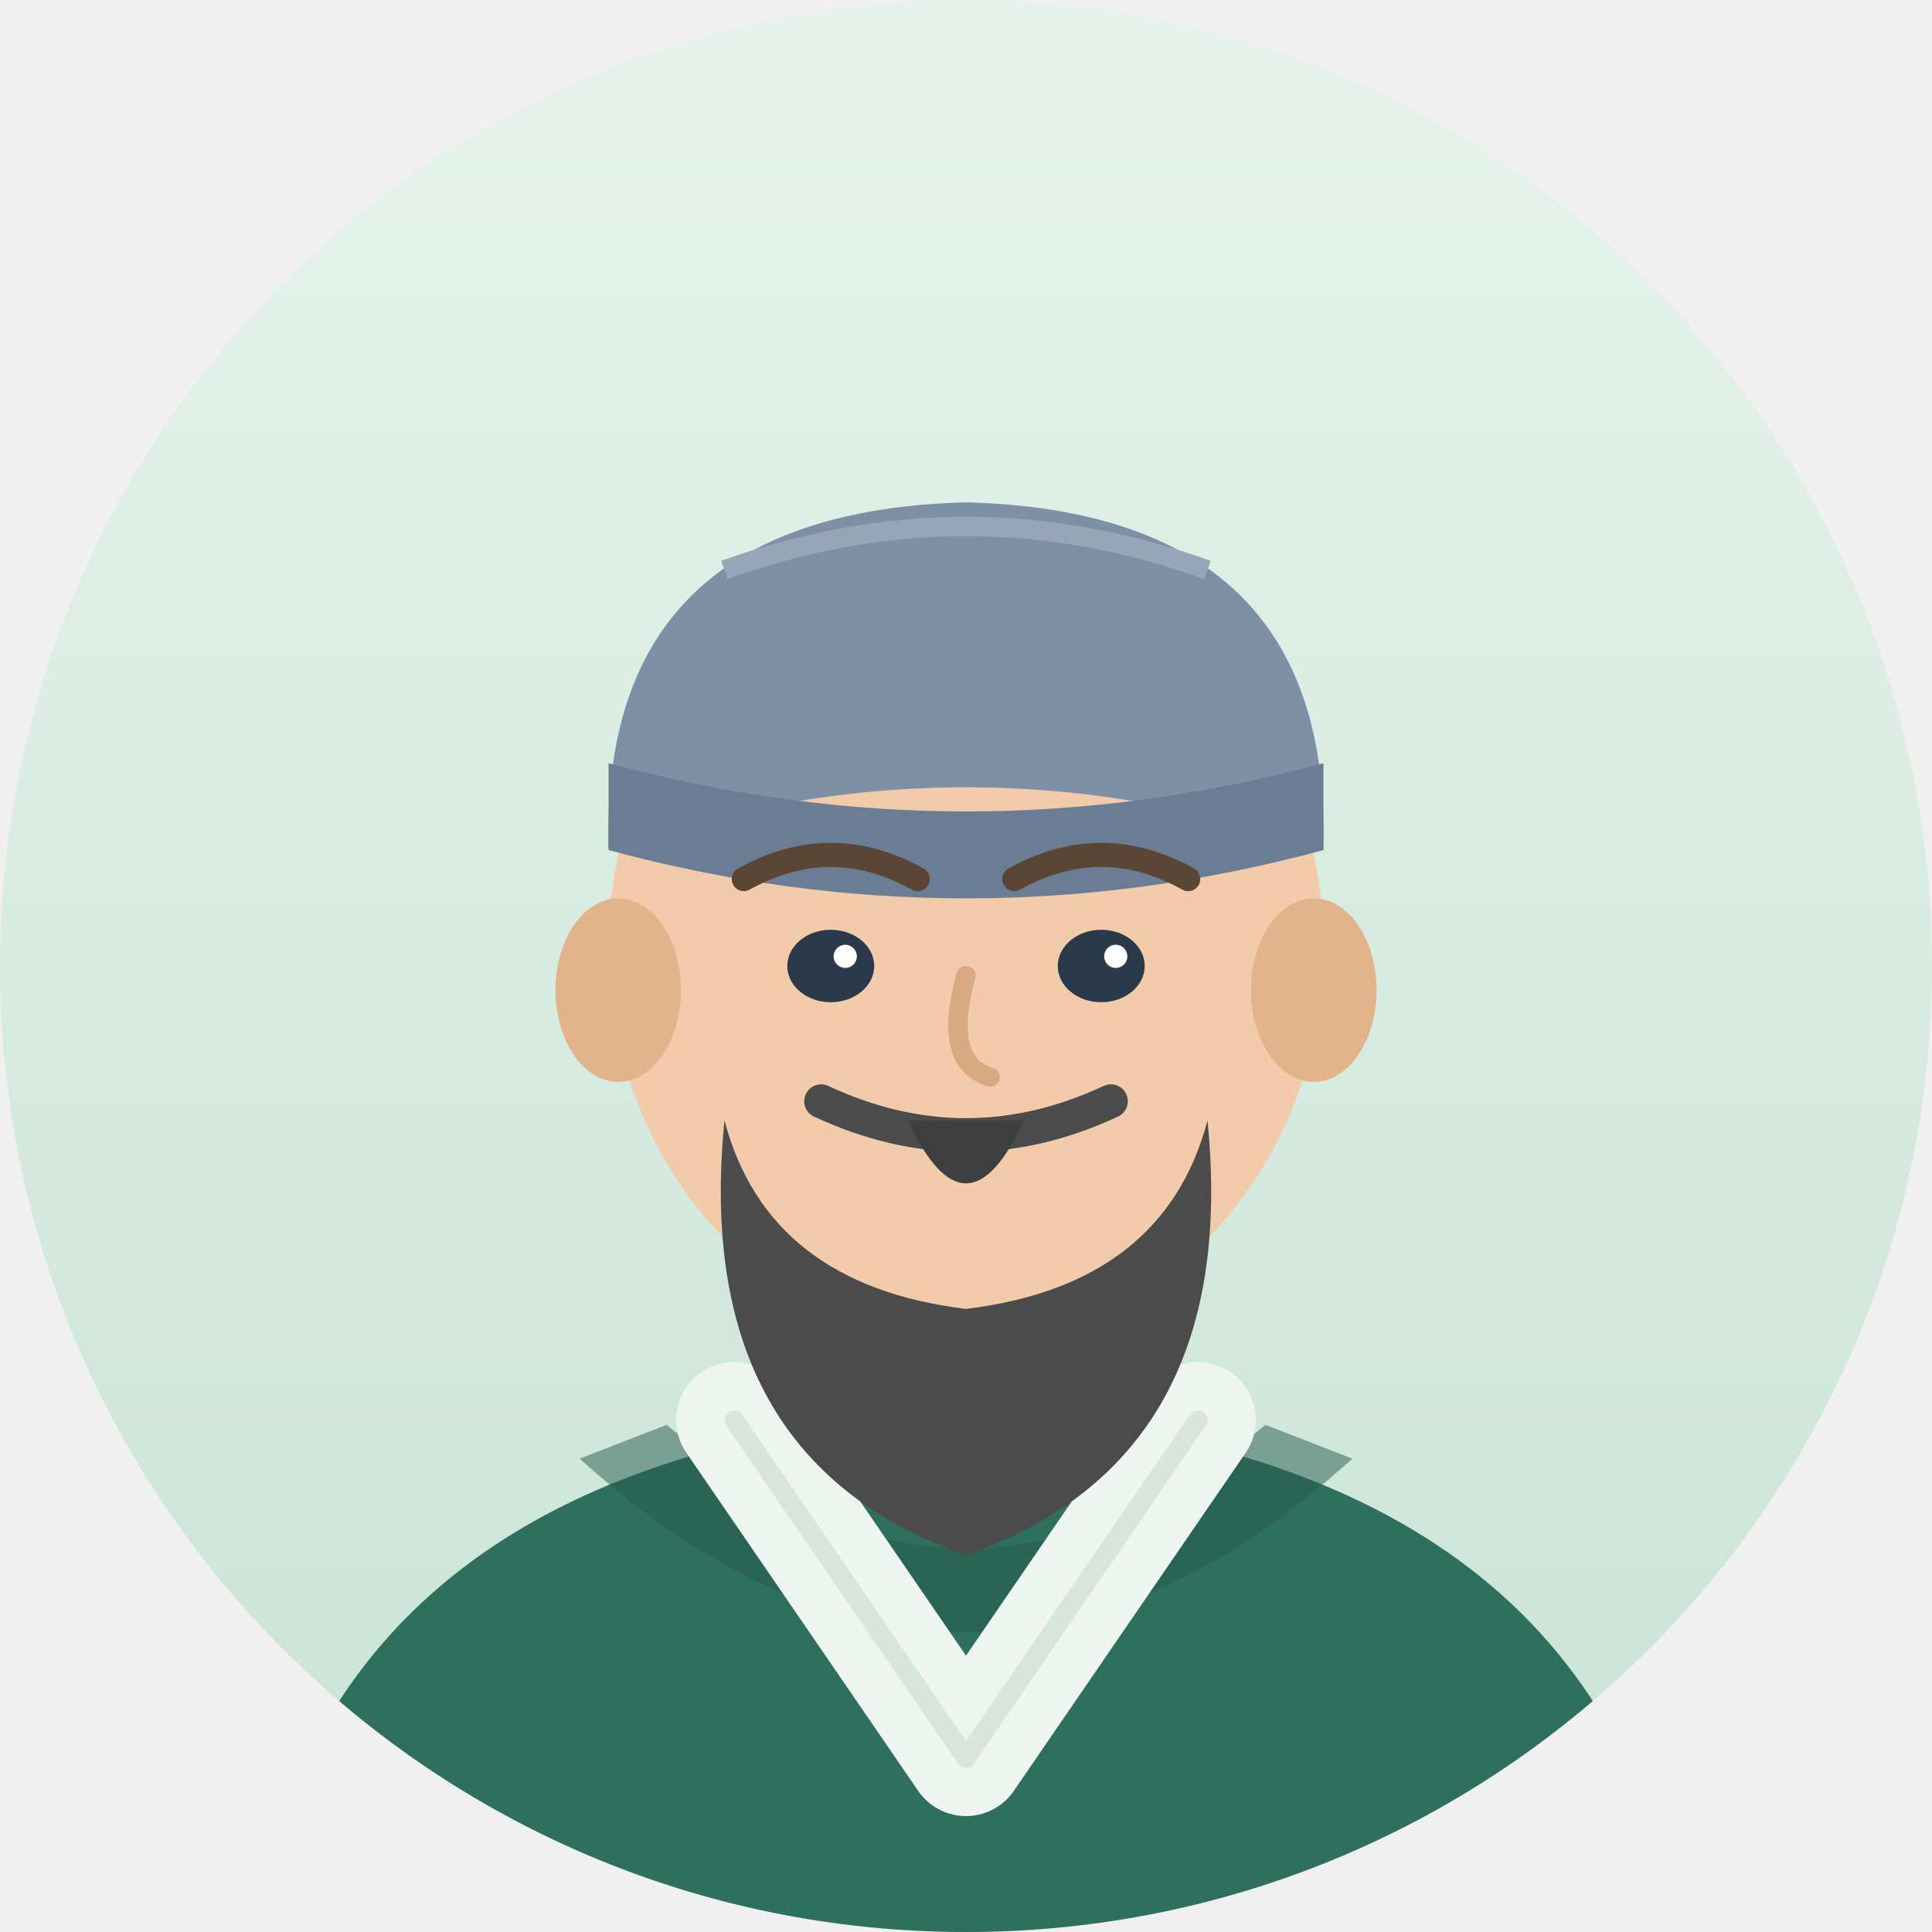
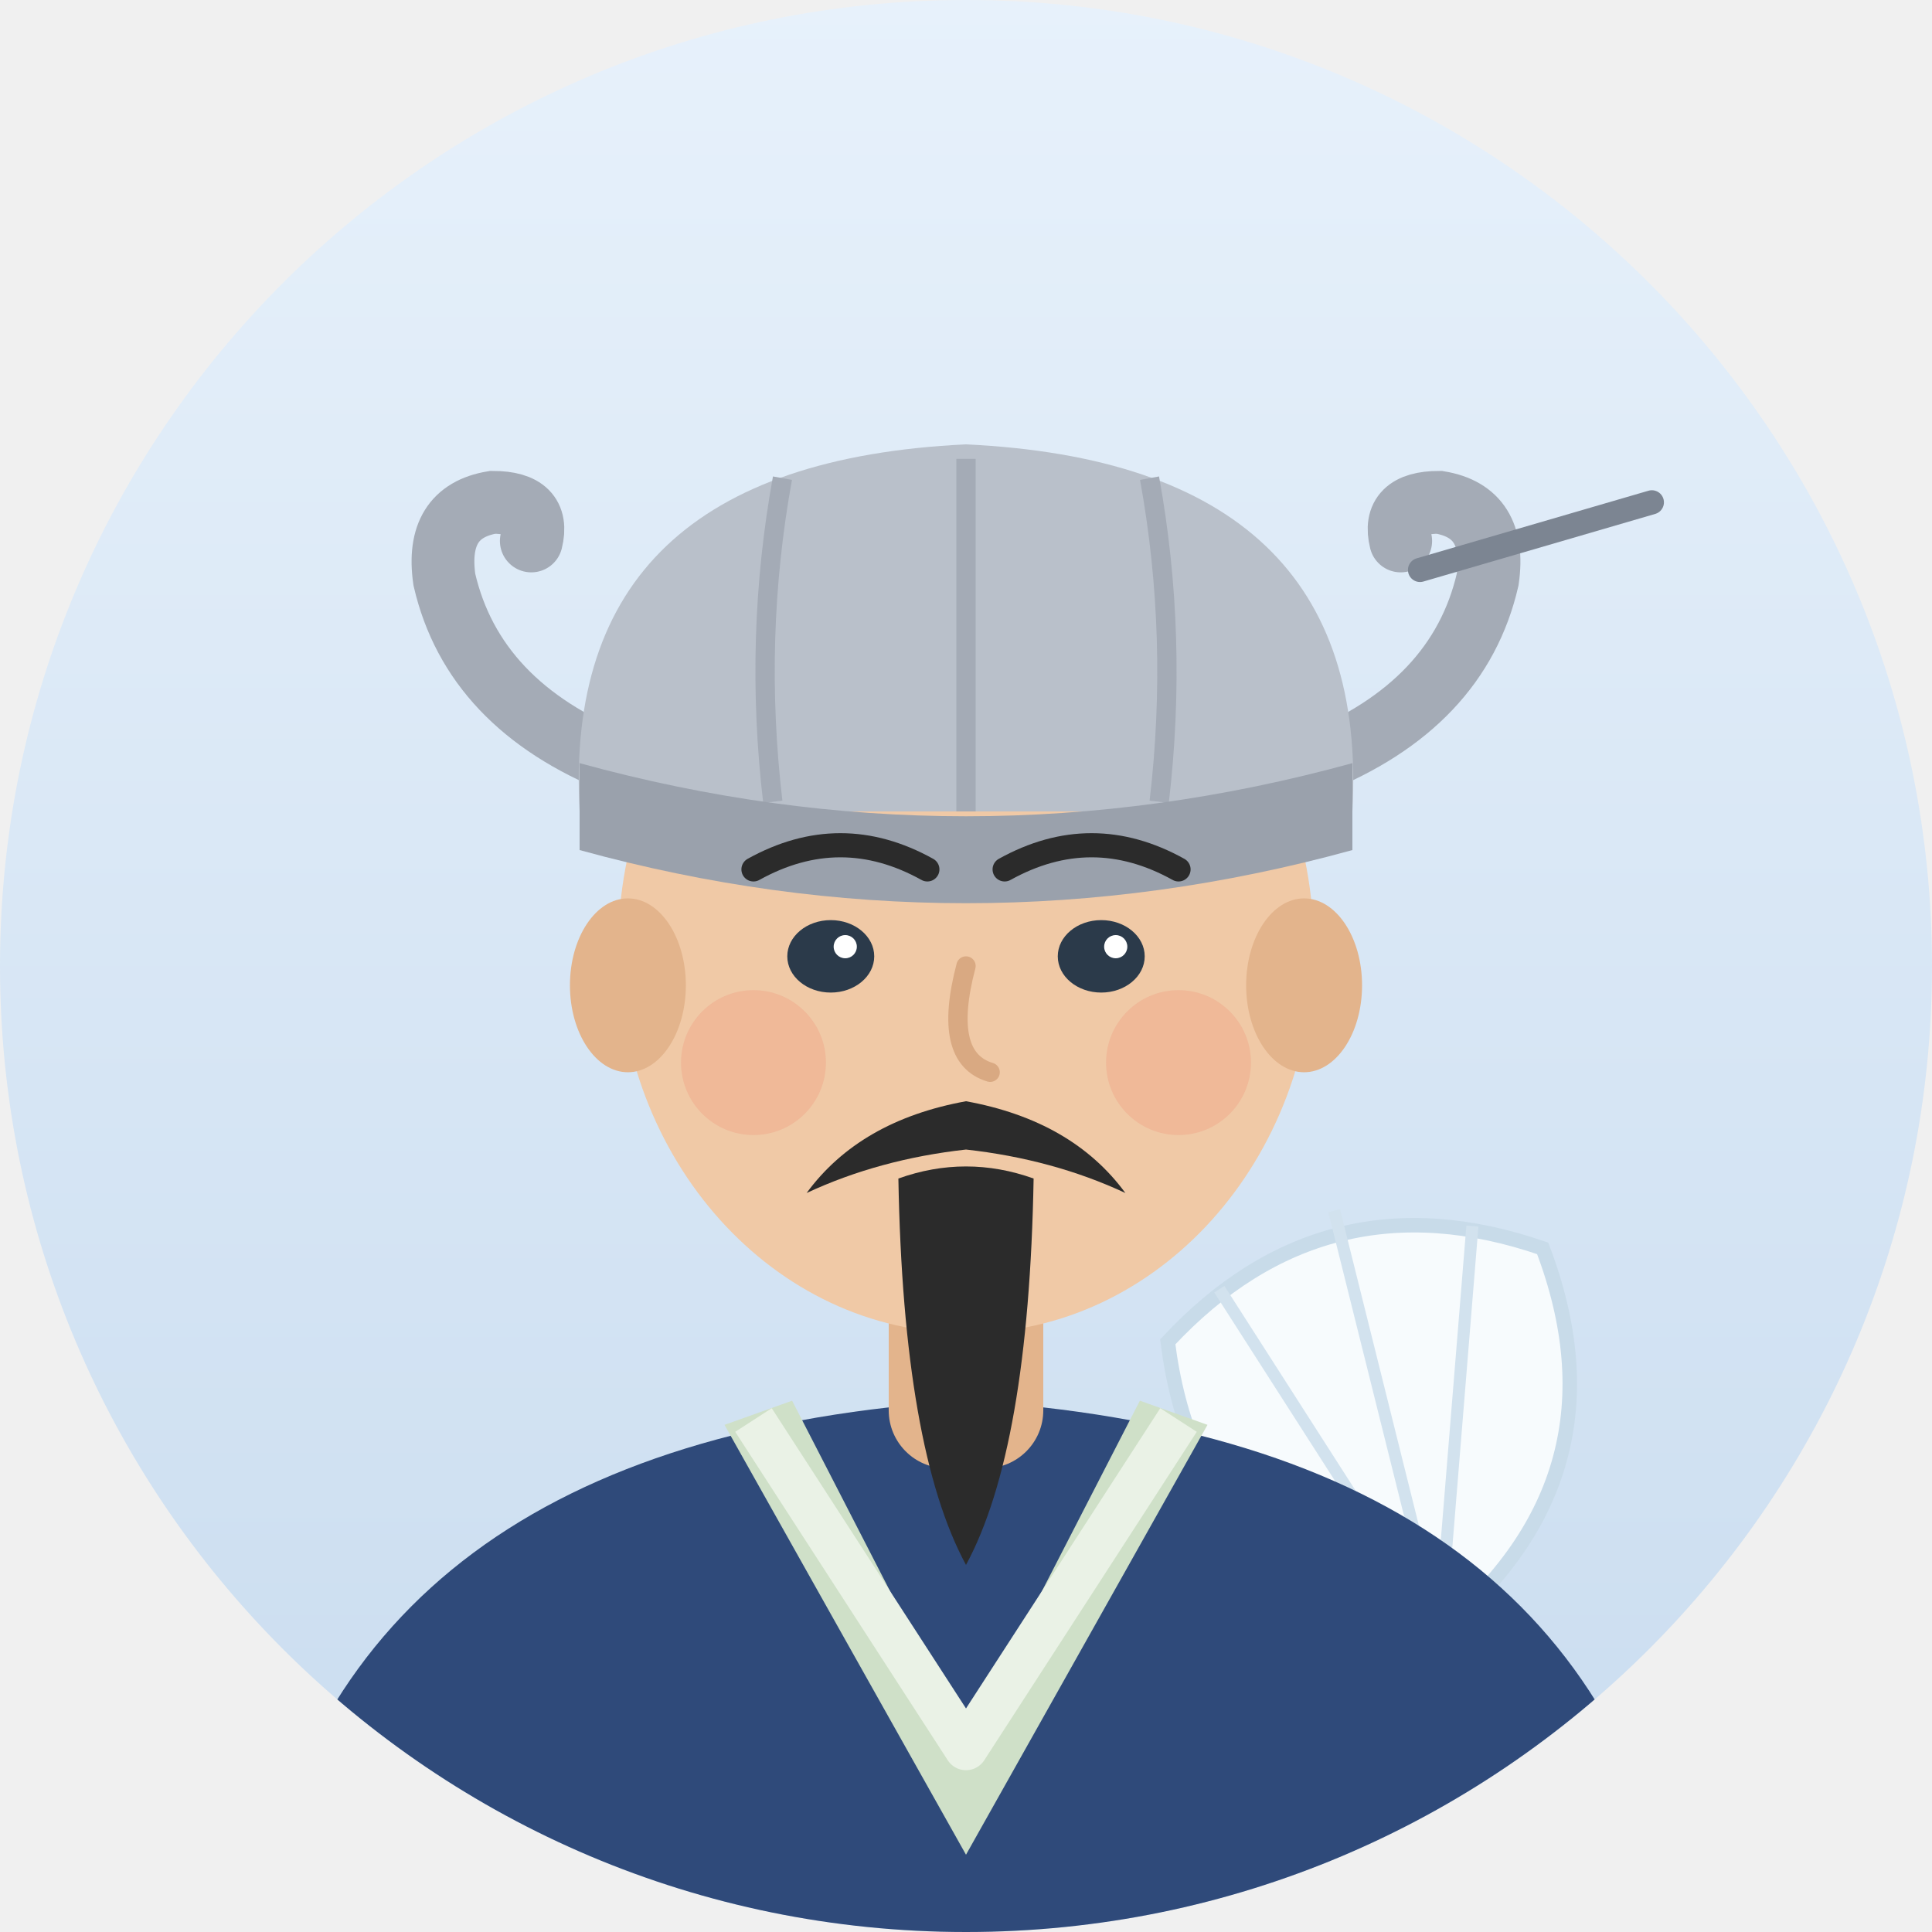
<svg xmlns="http://www.w3.org/2000/svg" viewBox="0 0 400 400" width="400" height="400" role="img" aria-label="诸葛亮卡通形象">
  <defs>
    <clipPath id="zl-clip">
      <circle cx="200" cy="200" r="200" />
    </clipPath>
    <linearGradient id="zl-bg" x1="0" y1="0" x2="0" y2="1">
-       <stop offset="0" stop-color="#e6f3ec" />
-       <stop offset="1" stop-color="#c9e3d6" />
+       <stop offset="0" stop-color="#e7f1fb" />
+       <stop offset="1" stop-color="#c9dcef" />
    </linearGradient>
  </defs>
  <g clip-path="url(#zl-clip)">
    <rect width="400" height="400" fill="url(#zl-bg)" />
-     <path d="M52 400 Q70 300 200 292 Q330 300 348 400 Z" fill="#2f6f5e" />
-     <path d="M120 302 Q200 374 280 302 L262 295 Q200 346 138 295 Z" fill="#245a4c" opacity=".5" />
-     <path d="M152 294 L200 364 L248 294" fill="none" stroke="#eef5f1" stroke-width="24" stroke-linejoin="round" stroke-linecap="round" />
-     <path d="M152 294 L200 364 L248 294" fill="none" stroke="#d8e5dd" stroke-width="4" stroke-linejoin="round" stroke-linecap="round" />
-     <rect x="184" y="248" width="32" height="58" rx="12" fill="#e3b48c" />
-     <ellipse cx="200" cy="196" rx="74" ry="82" fill="#f1cbaa" />
-     <ellipse cx="128" cy="205" rx="13" ry="19" fill="#e3b48c" />
-     <ellipse cx="272" cy="205" rx="13" ry="19" fill="#e3b48c" />
-     <path d="M126 176 Q124 106 200 104 Q276 106 274 176 Q200 150 126 176 Z" fill="#7e90a6" />
-     <path d="M126 158 Q200 178 274 158 L274 176 Q200 196 126 176 Z" fill="#6b7d94" />
-     <path d="M150 118 Q200 100 250 118" stroke="#95a6b9" stroke-width="4" fill="none" />
-     <path d="M154 182 Q172 172 190 182" stroke="#5b4636" stroke-width="5" fill="none" stroke-linecap="round" />
-     <path d="M210 182 Q228 172 246 182" stroke="#5b4636" stroke-width="5" fill="none" stroke-linecap="round" />
-     <ellipse cx="172" cy="200" rx="9" ry="7.5" fill="#2b3a4a" />
-     <ellipse cx="228" cy="200" rx="9" ry="7.5" fill="#2b3a4a" />
-     <circle cx="175" cy="198" r="2.4" fill="#fff" />
-     <circle cx="231" cy="198" r="2.4" fill="#fff" />
-     <path d="M200 202 Q195 220 205 223" stroke="#d9a982" stroke-width="4" fill="none" stroke-linecap="round" />
-     <path d="M150 232 Q143 302 200 322 Q257 302 250 232 Q241 266 200 271 Q159 266 150 232 Z" fill="#4b4b4b" />
-     <path d="M170 228 Q200 242 230 228" stroke="#4b4b4b" stroke-width="7" fill="none" stroke-linecap="round" />
-     <path d="M188 232 Q200 258 212 232 Z" fill="#3f3f3f" />
+     <g transform="translate(298,338) rotate(-14)">
+       <path d="M0 0 Q-46 -22 -40 -72 Q0 -98 40 -72 Q46 -22 0 0 Z" fill="#f7fbfd" stroke="#c8dbe9" stroke-width="3" />
+       <path d="M0 0 L-27 -80 M0 0 L0 -90 M0 0 L27 -80" stroke="#d2e2ee" stroke-width="2.5" fill="none" />
+       <rect x="-6" y="-6" width="12" height="34" rx="5" fill="#8a6b46" />
+     </g>
+     <path d="M52 400 Q70 298 200 290 Q330 298 348 400 Z" fill="#2f4a7a" />
+     <path d="M164 290 L200 360 L236 290 L250 295 L200 384 L150 295 Z" fill="#cfe0c8" />
+     <path d="M156 294 L200 362 L244 294" fill="none" stroke="#eaf2e6" stroke-width="9" stroke-linejoin="round" />
+     <rect x="184" y="246" width="32" height="58" rx="12" fill="#e3b48c" />
+     <ellipse cx="200" cy="196" rx="72" ry="80" fill="#f0c9a6" />
+     <ellipse cx="130" cy="204" rx="12" ry="18" fill="#e3b48c" />
+     <ellipse cx="270" cy="204" rx="12" ry="18" fill="#e3b48c" />
+     <path d="M128 158 Q98 146 92 120 Q90 106 102 104 Q112 104 110 112" fill="none" stroke="#a4abb6" stroke-width="13" stroke-linecap="round" />
+     <path d="M272 158 Q302 146 308 120 Q310 106 298 104 Q288 104 290 112" fill="none" stroke="#a4abb6" stroke-width="13" stroke-linecap="round" />
+     <path d="M294 118 L342 104" stroke="#7c8592" stroke-width="5" stroke-linecap="round" />
+     <path d="M120 168 Q116 96 200 92 Q284 96 280 168 Z" fill="#b9c0ca" />
+     <path d="M162 99 Q156 132 160 166 M200 95 L200 168 M238 99 Q244 132 240 166" stroke="#a4abb6" stroke-width="4" fill="none" />
+     <path d="M120 158 Q200 180 280 158 L280 176 Q200 198 120 176 Z" fill="#9aa1ac" />
+     <path d="M156 180 Q174 170 192 180" stroke="#2b2b2b" stroke-width="5" fill="none" stroke-linecap="round" />
+     <path d="M208 180 Q226 170 244 180" stroke="#2b2b2b" stroke-width="5" fill="none" stroke-linecap="round" />
+     <ellipse cx="172" cy="198" rx="9" ry="7.5" fill="#2b3a4a" />
+     <ellipse cx="228" cy="198" rx="9" ry="7.5" fill="#2b3a4a" />
+     <circle cx="175" cy="196" r="2.4" fill="#fff" />
+     <circle cx="231" cy="196" r="2.4" fill="#fff" />
+     <circle cx="156" cy="220" r="15" fill="#ee9d82" opacity=".38" />
+     <circle cx="244" cy="220" r="15" fill="#ee9d82" opacity=".38" />
+     <path d="M200 200 Q195 219 205 222" stroke="#d9a982" stroke-width="4" fill="none" stroke-linecap="round" />
+     <path d="M200 228 Q178 232 167 247 Q182 240 200 238 Z" fill="#2b2b2b" />
+     <path d="M200 228 Q222 232 233 247 Q218 240 200 238 Z" fill="#2b2b2b" />
+     <path d="M186 244 Q200 239 214 244 Q213 300 200 324 Q187 300 186 244 Z" fill="#2b2b2b" />
  </g>
</svg>
